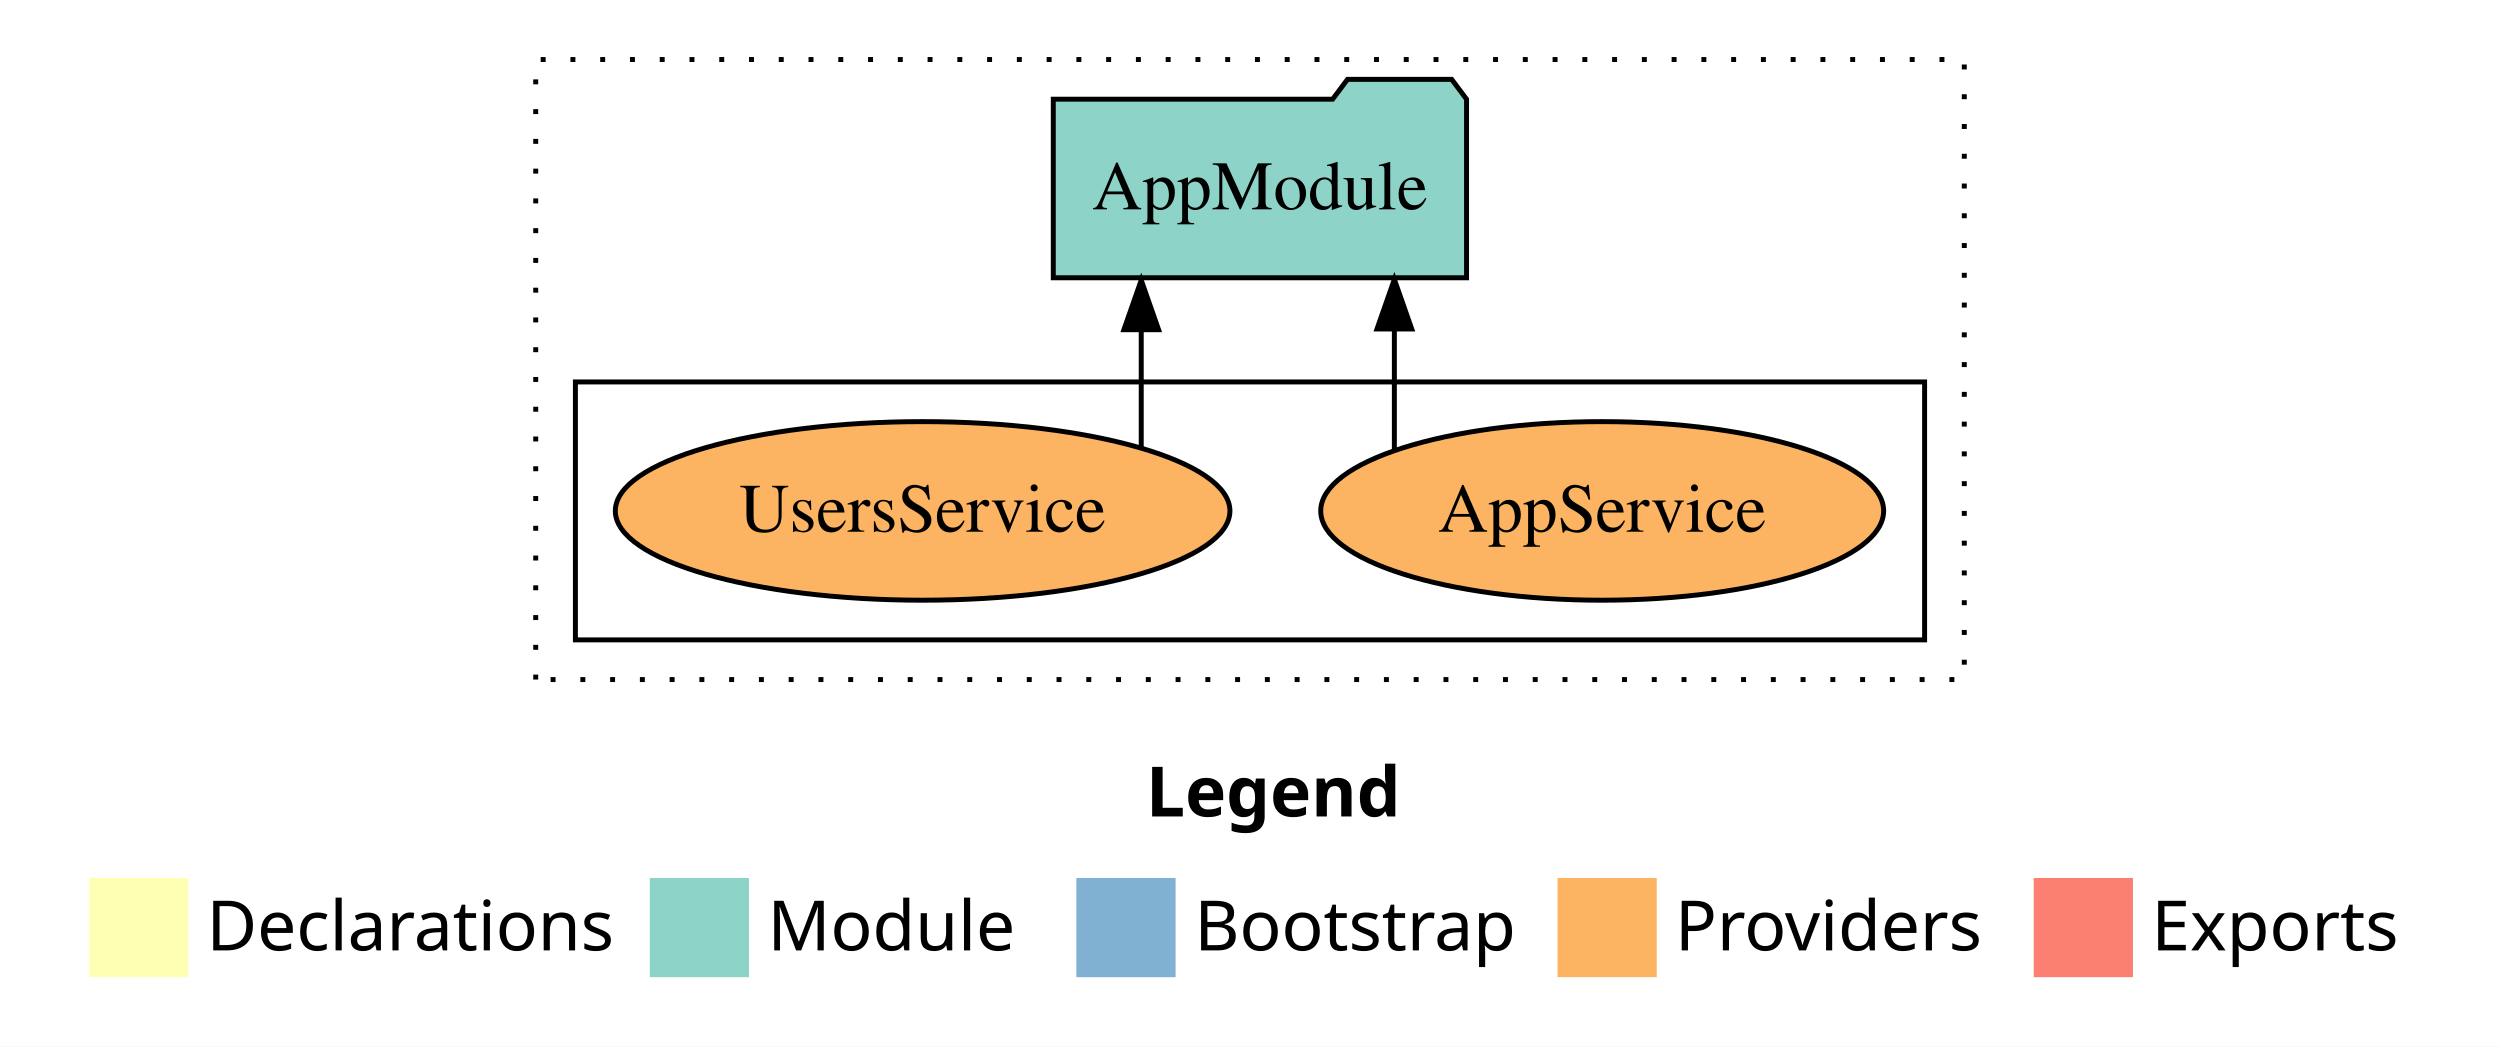
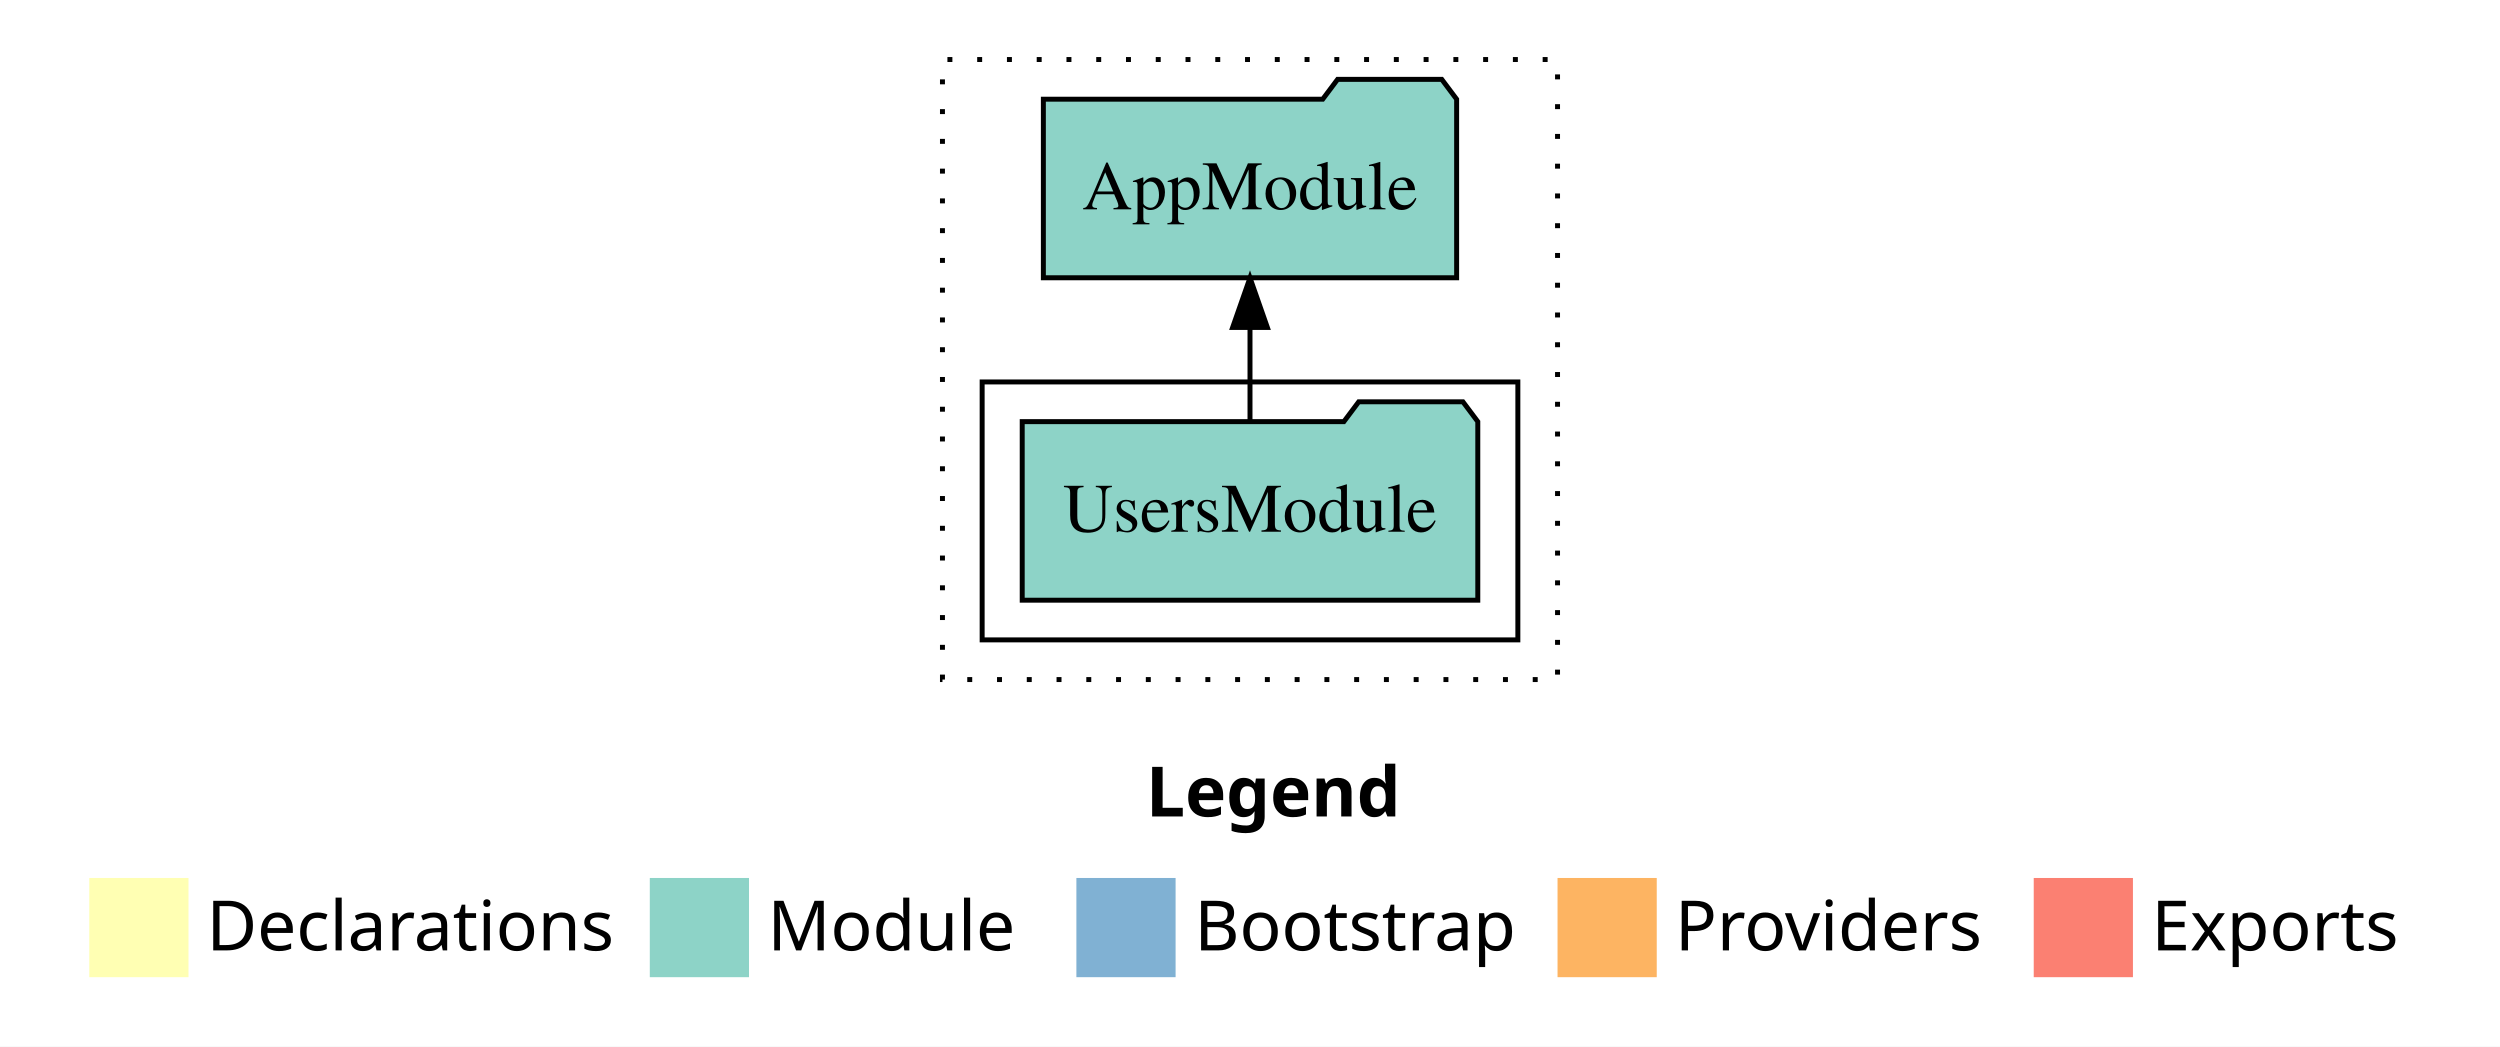
<svg xmlns="http://www.w3.org/2000/svg" width="504pt" height="211pt" viewBox="0.00 0.00 504.00 211.00">
  <g id="graph0" class="graph" transform="scale(1 1) rotate(0) translate(4 207)">
    <polygon fill="#ffffff" stroke="transparent" points="-4,4 -4,-207 500,-207 500,4 -4,4" />
    <text text-anchor="start" x="227.009" y="-42.4" font-family="sans-serif" font-weight="bold" font-size="14.00" fill="#000000">Legend</text>
    <polygon fill="#ffffb3" stroke="transparent" points="14,-10 14,-30 34,-30 34,-10 14,-10" />
    <text text-anchor="start" x="37.629" y="-15.4" font-family="sans-serif" font-size="14.00" fill="#000000">  Declarations</text>
    <polygon fill="#8dd3c7" stroke="transparent" points="127,-10 127,-30 147,-30 147,-10 127,-10" />
    <text text-anchor="start" x="150.725" y="-15.4" font-family="sans-serif" font-size="14.00" fill="#000000">  Module</text>
    <polygon fill="#80b1d3" stroke="transparent" points="213,-10 213,-30 233,-30 233,-10 213,-10" />
    <text text-anchor="start" x="236.781" y="-15.4" font-family="sans-serif" font-size="14.00" fill="#000000">  Bootstrap</text>
    <polygon fill="#fdb462" stroke="transparent" points="310,-10 310,-30 330,-30 330,-10 310,-10" />
    <text text-anchor="start" x="333.673" y="-15.4" font-family="sans-serif" font-size="14.00" fill="#000000">  Providers</text>
    <polygon fill="#fb8072" stroke="transparent" points="406,-10 406,-30 426,-30 426,-10 406,-10" />
    <text text-anchor="start" x="429.726" y="-15.4" font-family="sans-serif" font-size="14.00" fill="#000000">  Exports</text>
    <g id="clust1" class="cluster">
-       <polygon fill="none" stroke="#000000" stroke-dasharray="1,5" points="104,-70 104,-195 392,-195 392,-70 104,-70" />
+       <polygon fill="none" stroke="#000000" stroke-dasharray="1,5" points="186,-70 186,-195 310,-195 310,-70 186,-70" />
    </g>
-     <g id="clust6" class="cluster">
-       <polygon fill="none" stroke="#000000" points="112,-78 112,-130 384,-130 384,-78 112,-78" />
+     <g id="clust3" class="cluster">
+       <polygon fill="none" stroke="#000000" points="194,-78 194,-130 302,-130 302,-78 194,-78" />
    </g>
    <g id="node1" class="node">
-       <ellipse fill="#fdb462" stroke="#000000" cx="319" cy="-104" rx="56.741" ry="18" />
-       <text text-anchor="middle" x="319" y="-99.8" font-family="Times,serif" font-size="14.00" fill="#000000">AppService</text>
+       <polygon fill="#8dd3c7" stroke="#000000" points="293.922,-122 290.922,-126 269.922,-126 266.922,-122 202.078,-122 202.078,-86 293.922,-86 293.922,-122" />
+       <text text-anchor="middle" x="248" y="-99.8" font-family="Times,serif" font-size="14.00" fill="#000000">UsersModule</text>
    </g>
-     <g id="node3" class="node">
-       <polygon fill="#8dd3c7" stroke="#000000" points="291.657,-187 288.657,-191 267.657,-191 264.657,-187 208.343,-187 208.343,-151 291.657,-151 291.657,-187" />
-       <text text-anchor="middle" x="250" y="-164.8" font-family="Times,serif" font-size="14.00" fill="#000000">AppModule</text>
+     <g id="node2" class="node">
+       <polygon fill="#8dd3c7" stroke="#000000" points="289.657,-187 286.657,-191 265.657,-191 262.657,-187 206.343,-187 206.343,-151 289.657,-151 289.657,-187" />
+       <text text-anchor="middle" x="248" y="-164.8" font-family="Times,serif" font-size="14.00" fill="#000000">AppModule</text>
    </g>
    <g id="edge1" class="edge">
-       <path fill="none" stroke="#000000" d="M277.104,-116.226C277.104,-116.226 277.104,-140.683 277.104,-140.683" />
-       <polygon fill="#000000" stroke="#000000" points="273.604,-140.683 277.104,-150.683 280.604,-140.683 273.604,-140.683" />
-     </g>
-     <g id="node2" class="node">
-       <ellipse fill="#fdb462" stroke="#000000" cx="182" cy="-104" rx="61.952" ry="18" />
-       <text text-anchor="middle" x="182" y="-99.8" font-family="Times,serif" font-size="14.00" fill="#000000">UsersService</text>
-     </g>
-     <g id="edge2" class="edge">
-       <path fill="none" stroke="#000000" d="M226.074,-116.842C226.074,-116.842 226.074,-140.523 226.074,-140.523" />
-       <polygon fill="#000000" stroke="#000000" points="222.574,-140.523 226.074,-150.523 229.574,-140.523 222.574,-140.523" />
+       <path fill="none" stroke="#000000" d="M248,-122.106C248,-122.106 248,-140.991 248,-140.991" />
+       <polygon fill="#000000" stroke="#000000" points="244.5,-140.991 248,-150.991 251.5,-140.991 244.5,-140.991" />
    </g>
  </g>
</svg>
